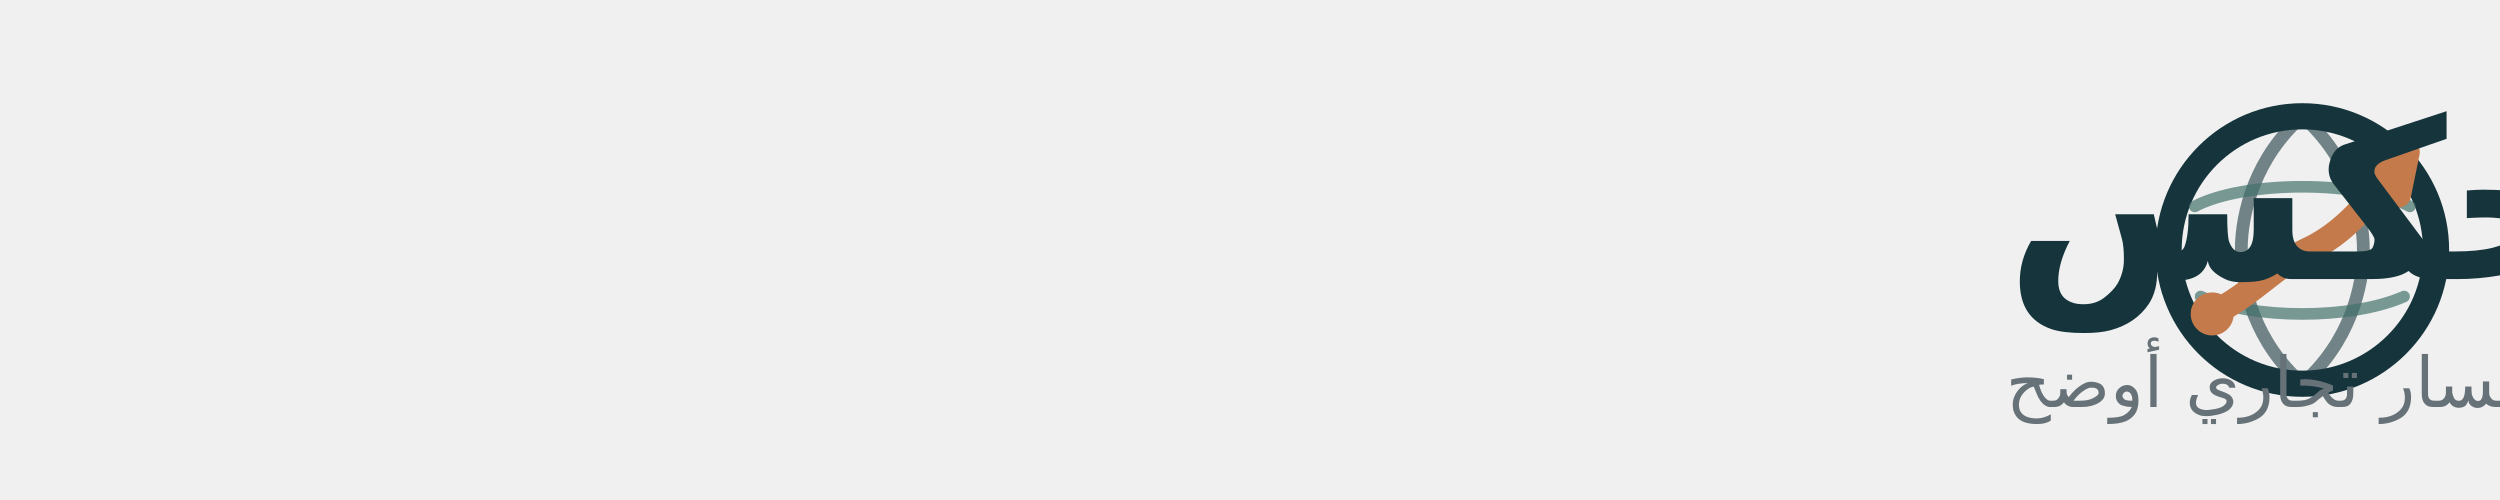
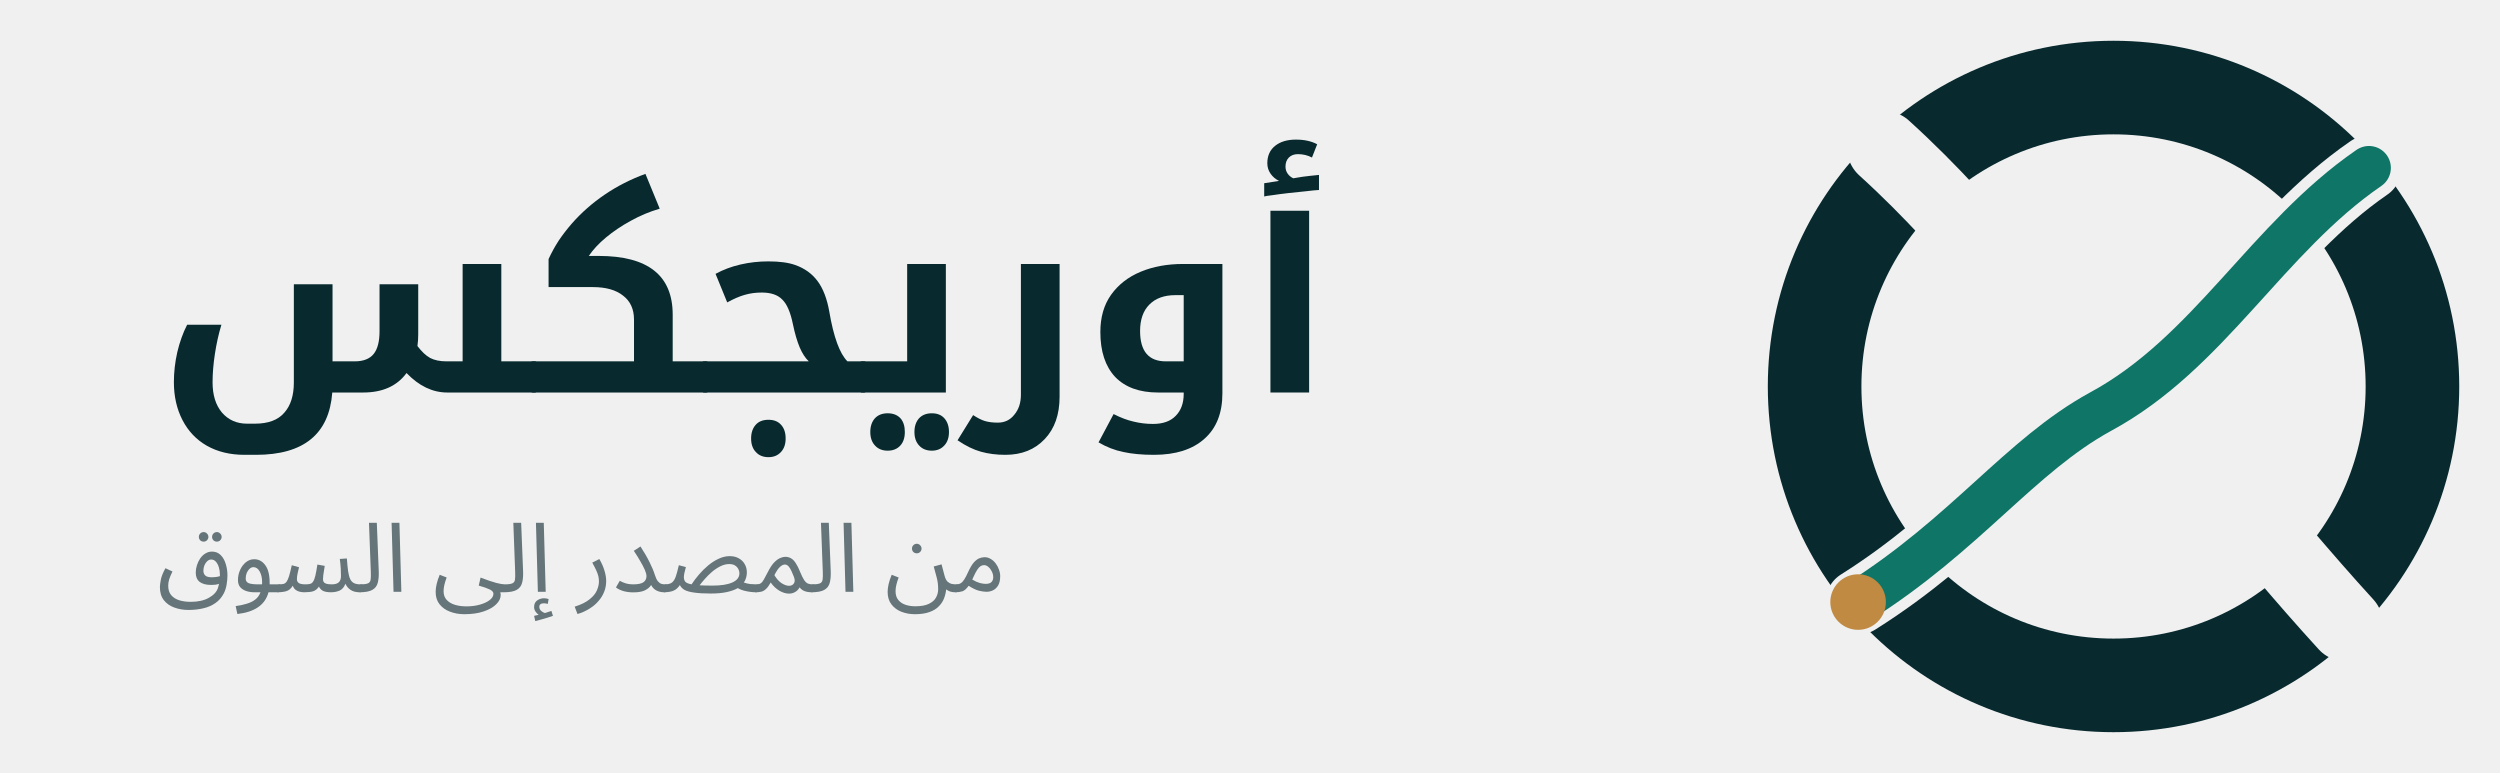
- <svg xmlns="http://www.w3.org/2000/svg" viewBox="0 0 430 86" role="img" aria-labelledby="title desc">
-   <g transform="translate(364 11)">
-     <g fill="none" stroke-linecap="round" stroke-linejoin="round">
-       <circle cx="32" cy="32" r="23" stroke="#15343B" stroke-width="4.5" />
-       <path d="M32 9c-8 7-10.5 16.5-10.5 23S24 48 32 55c8-7 10.5-16.5 10.5-23S40 16 32 9Z" stroke="#15343B" stroke-width="2.2" opacity=".58" />
-       <path d="M13.5 24.5C22 20 42 20 50.5 24.5M14.5 40c9 4 26 4 35 0" stroke="#3F6F68" stroke-width="2" opacity=".68" />
-       <path d="M16.5 43C23.5 39.5 27.5 34.5 33 32c6-2.8 10.8-8.1 16-16" stroke="#C47A4A" stroke-width="4.4" />
-       <path d="M42.8 16.8 50 15.2 48.5 22.5" stroke="#C47A4A" stroke-width="4.4" />
-     </g>
-     <circle cx="16.5" cy="43" r="3.7" fill="#C47A4A" />
+ <svg xmlns="http://www.w3.org/2000/svg" viewBox="0 0 414 128" role="img" aria-label="أوريجكس من المصدر إلى السوق" version="1.1" id="svg23">
+   <defs id="defs27" />
+   <g transform="translate(286)">
+     <defs>
+       <mask id="v12-origex-logo-ar-color-svg" maskUnits="userSpaceOnUse" x="0" y="0" width="128" height="128">
+         <rect width="128" height="128" fill="white" />
+         <path d="M26 24.5C42.2 39.2 49.8 52.2 63.3 62.3C77.6 72.7 87.5 87 102.5 103.4" fill="none" stroke="black" stroke-width="12.25" stroke-linecap="round" />
+         <path d="M21.7 99.7C39.5 88.5 48.5 75.5 61.8 68.2C79.8 58.5 89.4 39.4 106.3 27.8" fill="none" stroke="black" stroke-width="10.75" stroke-linecap="round" />
+       </mask>
+     </defs>
+     <circle cx="64" cy="64" r="49.5" fill="none" stroke="#082A2F" stroke-width="15.5" mask="url(#v12-origex-logo-ar-color-svg)" />
+     <path d="M21.7 99.7C39.5 88.5 48.5 75.5 61.8 68.2C79.8 58.5 89.4 39.4 106.3 27.8" fill="none" stroke="#0E7567" stroke-width="7.25" stroke-linecap="round" />
+     <circle cx="21.7" cy="99.7" r="4.6" fill="#C18A42" />
  </g>
-   <text x="345" y="48" text-anchor="end" direction="rtl" unicode-bidi="plaintext" fill="#15343B" font-family="Tajawal, Arial, sans-serif" font-size="38" font-weight="800">أوريجكس</text>
-   <text x="345" y="70" text-anchor="end" direction="rtl" unicode-bidi="plaintext" fill="#667278" font-family="Tajawal, Arial, sans-serif" font-size="12" font-weight="500">من المصدر إلى السوق، بمسار تجاري أوضح</text>
+   <g aria-label="أوريجكس" id="text19" style="fill:#082a2f">
+     <path d="m 210.384,34.9 h 6.407 V 65 h -6.407 z" id="path31" />
+     <path d="m 209.352,30.342 2.451,-0.387 q -0.86,-0.43 -1.376,-1.161 -0.559,-0.774 -0.559,-1.763 0,-1.849 1.29,-2.881 1.29,-1.032 3.44,-1.032 2.107,0 3.526,0.774 l -0.86,2.193 q -1.075,-0.559 -2.322,-0.559 -0.946,0 -1.505,0.559 -0.559,0.559 -0.559,1.505 0,0.688 0.387,1.204 0.344,0.473 0.903,0.731 1.677,-0.301 2.623,-0.387 0.989,-0.129 1.634,-0.172 v 2.494 q -0.774,0.043 -2.193,0.215 -1.376,0.129 -2.881,0.301 -1.505,0.172 -2.623,0.344 -1.118,0.129 -1.376,0.215 z" id="path33" />
+     <path d="m 191.077,75.32 q -2.924,0 -5.074,-0.473 -2.107,-0.43 -4.085,-1.591 l 2.494,-4.687 q 1.763,0.903 3.311,1.247 1.548,0.387 3.225,0.387 2.451,0 3.741,-1.333 1.333,-1.333 1.333,-3.655 V 65 h -4.257 q -4.601,0 -7.095,-2.58 -2.451,-2.623 -2.451,-7.439 0,-3.655 1.763,-6.149 1.806,-2.537 4.902,-3.827 3.096,-1.29 7.009,-1.29 h 6.536 v 21.414 q 0,4.902 -2.967,7.525 -2.967,2.666 -8.385,2.666 z m 4.945,-15.48 V 48.875 h -1.376 q -2.752,0 -4.3,1.548 -1.548,1.548 -1.548,4.386 0,5.031 4.257,5.031 z" id="path35" />
+     <path d="m 166.481,75.32 q -2.193,0 -4.042,-0.516 -1.849,-0.516 -3.87,-1.892 l 2.58,-4.171 q 1.118,0.731 1.978,0.989 0.903,0.258 2.107,0.258 1.72,0 2.752,-1.333 1.075,-1.29 1.075,-3.268 V 43.715 h 6.407 v 21.973 q 0,4.429 -2.451,7.009 -2.451,2.623 -6.536,2.623 z" id="path37" />
+     <path d="m 142.702,65 q -0.215,0 -0.215,-0.215 v -4.773 q 0,-0.172 0.215,-0.172 h 7.525 V 43.715 h 6.407 V 65 Z" id="path39" />
+     <path d="m 147.002,74.632 q -1.333,0 -2.107,-0.86 -0.774,-0.817 -0.774,-2.236 0,-1.419 0.774,-2.279 0.774,-0.817 2.107,-0.817 1.333,0 2.107,0.817 0.731,0.817 0.731,2.279 0,1.462 -0.774,2.279 -0.774,0.817 -2.064,0.817 z m 7.31,0 q -1.333,0 -2.107,-0.86 -0.774,-0.817 -0.774,-2.236 0,-1.419 0.774,-2.279 0.774,-0.817 2.107,-0.817 1.333,0 2.064,0.817 0.774,0.86 0.774,2.279 0,1.419 -0.774,2.236 -0.774,0.86 -2.064,0.86 z" id="path41" />
+     <path d="m 116.558,65 q -0.215,0 -0.215,-0.215 v -4.773 q 0,-0.172 0.215,-0.172 h 17.372 q -0.86,-0.817 -1.505,-2.322 -0.645,-1.548 -1.118,-3.827 -0.602,-2.967 -1.763,-4.085 -1.118,-1.161 -3.397,-1.161 -1.505,0 -2.838,0.387 -1.333,0.387 -2.881,1.247 l -1.935,-4.73 q 1.892,-1.032 4.128,-1.548 2.236,-0.516 4.601,-0.516 2.795,0 4.472,0.602 2.322,0.817 3.698,2.666 1.376,1.849 1.935,5.031 1.075,6.321 3.01,8.256 h 2.795 q 0.215,0 0.215,0.172 v 4.773 q 0,0.215 -0.215,0.215 z" id="path43" />
+     <path d="m 127.265,75.707 q -1.333,0 -2.107,-0.86 -0.774,-0.817 -0.774,-2.236 0,-1.419 0.774,-2.279 0.731,-0.817 2.107,-0.817 1.333,0 2.064,0.817 0.774,0.817 0.774,2.279 0,1.419 -0.774,2.236 -0.774,0.86 -2.064,0.86 z" id="path45" />
+     <path d="m 88.178,65 q -0.215,0 -0.215,-0.215 v -4.773 q 0,-0.172 0.215,-0.172 h 16.813 v -6.923 q 0,-2.58 -1.806,-3.956 -1.763,-1.419 -5.031,-1.419 h -7.31 v -4.644 q 0.731,-1.591 1.677,-3.053 0.989,-1.462 2.15,-2.795 2.365,-2.709 5.461,-4.816 3.096,-2.107 6.751,-3.44 l 2.365,5.762 q -2.494,0.731 -4.816,2.021 -2.279,1.247 -4.085,2.752 -1.806,1.505 -2.838,3.053 h 1.634 q 12.255,0 12.255,9.718 v 7.74 h 5.59 q 0.215,0 0.215,0.172 v 4.773 q 0,0.215 -0.215,0.215 z" id="path47" />
+     <path d="M 74.074,65 Q 70.419,65 67.323,61.775 64.958,65 60.142,65 H 55.025 Q 54.251,75.32 42.383,75.32 h -1.892 q -3.569,0 -6.235,-1.505 -2.623,-1.505 -4.042,-4.257 -1.419,-2.752 -1.419,-6.278 0,-2.451 0.559,-4.945 0.602,-2.537 1.634,-4.558 h 5.676 q -0.688,2.279 -1.075,4.816 -0.387,2.537 -0.387,4.73 0,3.139 1.548,4.988 1.591,1.849 4.171,1.849 h 1.29 q 3.311,0 4.859,-1.806 1.591,-1.763 1.591,-5.031 V 47.069 h 6.407 V 59.84 h 3.655 q 2.15,0 3.139,-1.204 0.989,-1.204 0.989,-3.784 v -7.783 h 6.407 v 8.299 q 0,1.032 -0.129,1.935 1.075,1.419 2.107,1.978 1.075,0.559 2.709,0.559 h 2.666 V 43.715 h 6.407 V 59.84 h 5.59 q 0.215,0 0.215,0.172 v 4.773 Q 88.823,65 88.608,65 Z" id="path49" />
+   </g>
+   <g aria-label="من المصدر إلى السوق" id="text21" style="fill:#657579">
+     <path d="m 158.192,98.08 0.16,-1.312 q 0.448,0 0.752,-0.192 0.304,-0.192 0.592,-0.64 0.288,-0.448 0.624,-1.2 0.464,-1.024 0.912,-1.552 0.464,-0.528 0.912,-0.72 0.464,-0.192 0.912,-0.192 0.544,0 1.008,0.288 0.464,0.272 0.816,0.736 0.352,0.464 0.544,1.024 0.208,0.544 0.208,1.088 0,0.96 -0.336,1.536 -0.336,0.56 -0.864,0.816 -0.512,0.24 -1.072,0.24 -0.464,0 -1.184,-0.16 -0.704,-0.16 -1.776,-0.832 -0.512,0.736 -1.024,0.912 -0.512,0.16 -1.184,0.16 z m 2.992,-2.496 q -0.096,0.208 -0.176,0.4 0.688,0.4 1.248,0.56 0.576,0.144 0.96,0.144 0.688,0 0.976,-0.304 0.288,-0.304 0.288,-0.8 0,-0.464 -0.224,-0.928 -0.224,-0.464 -0.576,-0.768 -0.336,-0.304 -0.72,-0.304 -0.288,0 -0.56,0.16 -0.272,0.16 -0.56,0.592 -0.288,0.432 -0.656,1.248 z" id="path52" />
+     <path d="m 146.992,98.016 q 0,-0.576 0.16,-1.28 0.16,-0.704 0.512,-1.552 l 1.152,0.448 q -0.256,0.672 -0.384,1.232 -0.128,0.56 -0.128,1.04 0,0.88 0.432,1.424 0.448,0.56 1.184,0.816 0.752,0.256 1.648,0.256 1.456,0 2.272,-0.416 0.832,-0.4 1.168,-1.04 0.352,-0.64 0.352,-1.36 0,-1.056 -0.24,-1.936 -0.224,-0.896 -0.496,-1.84 l 1.296,-0.352 q 0.256,0.912 0.352,1.328 0.112,0.4 0.176,0.656 0.176,0.592 0.464,0.88 0.288,0.272 0.656,0.368 0.384,0.08 0.784,0.08 0.336,0 0.48,0.192 0.16,0.176 0.16,0.432 0,0.256 -0.224,0.48 -0.224,0.208 -0.576,0.208 -0.496,0 -0.88,-0.128 -0.368,-0.144 -0.624,-0.352 -0.08,0.784 -0.368,1.52 -0.288,0.736 -0.88,1.312 -0.576,0.592 -1.536,0.928 -0.96,0.352 -2.384,0.352 -1.2,0 -2.24,-0.4 -1.024,-0.4 -1.664,-1.232 -0.624,-0.816 -0.624,-2.064 z m 4.832,-6.384 q -0.336,0 -0.576,-0.224 -0.224,-0.24 -0.224,-0.56 0,-0.32 0.224,-0.56 0.24,-0.24 0.576,-0.24 0.32,0 0.544,0.24 0.24,0.24 0.24,0.56 0,0.32 -0.24,0.56 -0.224,0.224 -0.544,0.224 z" id="path54" />
+     <path d="m 140.016,98 -0.32,-11.424 h 1.296 l 0.32,11.424 z" id="path56" />
+     <path d="m 134.384,98.08 0.144,-1.312 q 0.912,0 1.28,-0.176 0.368,-0.176 0.416,-0.624 0.064,-0.448 0.032,-1.248 l -0.304,-8.144 h 1.296 l 0.32,8 q 0.048,1.136 -0.16,1.92 -0.192,0.784 -0.896,1.184 -0.688,0.4 -2.128,0.4 z" id="path58" />
+     <path d="m 125.136,98.08 0.16,-1.312 q 0.448,0 0.704,-0.192 0.272,-0.192 0.512,-0.64 0.256,-0.448 0.64,-1.2 0.512,-1.024 1.024,-1.568 0.528,-0.544 1.008,-0.752 0.48,-0.208 0.848,-0.208 0.528,0 0.944,0.24 0.416,0.224 0.784,0.784 0.368,0.544 0.752,1.504 0.368,0.88 0.656,1.328 0.304,0.432 0.624,0.576 0.336,0.128 0.752,0.128 0.336,0 0.48,0.192 0.16,0.176 0.16,0.432 0,0.256 -0.224,0.48 -0.224,0.208 -0.576,0.208 -0.624,0 -1.152,-0.192 -0.512,-0.208 -0.816,-0.624 -0.304,0.544 -0.768,0.784 -0.448,0.256 -0.976,0.256 -0.784,0 -1.632,-0.496 -0.832,-0.512 -1.408,-1.344 -0.416,0.736 -0.8,1.088 -0.368,0.336 -0.768,0.432 -0.4,0.096 -0.928,0.096 z m 3.104,-2.832 q 0.544,0.912 1.216,1.344 0.672,0.416 1.2,0.416 0.56,0 0.816,-0.4 0.272,-0.4 -0.016,-1.12 -0.192,-0.48 -0.4,-0.944 -0.208,-0.464 -0.48,-0.768 -0.272,-0.304 -0.64,-0.288 -0.352,0.016 -0.768,0.384 -0.416,0.368 -0.928,1.376 z" id="path60" />
+     <path d="m 117.696,98.288 q -1.712,0 -2.768,-0.16 -1.04,-0.144 -1.584,-0.448 -0.544,-0.32 -0.752,-0.8 -0.384,0.56 -0.816,0.816 -0.416,0.24 -0.88,0.304 -0.448,0.08 -0.944,0.08 l 0.16,-1.312 q 0.752,0 1.152,-0.288 0.4,-0.304 0.64,-0.992 0.24,-0.688 0.512,-1.888 l 1.168,0.304 q -0.16,0.56 -0.256,1.008 -0.08,0.448 -0.08,0.672 0,0.448 0.24,0.752 0.256,0.288 1.04,0.432 0.512,-0.8 1.216,-1.616 0.704,-0.832 1.536,-1.52 0.832,-0.688 1.728,-1.104 0.912,-0.432 1.84,-0.432 0.88,0 1.504,0.368 0.64,0.352 0.976,0.96 0.352,0.608 0.352,1.376 0,0.448 -0.128,0.88 -0.112,0.416 -0.368,0.784 0.528,0.192 1.072,0.256 0.56,0.048 1.04,0.048 0.336,0 0.48,0.192 0.16,0.176 0.16,0.432 0,0.256 -0.224,0.48 -0.224,0.208 -0.576,0.208 -0.352,0 -0.88,-0.064 -0.512,-0.064 -1.072,-0.208 -0.544,-0.144 -1.008,-0.416 -0.72,0.416 -1.824,0.656 -1.088,0.24 -2.656,0.24 z m 3.056,-4.88 q -0.72,0 -1.456,0.368 -0.72,0.352 -1.376,0.912 -0.656,0.56 -1.184,1.168 -0.528,0.592 -0.88,1.072 0.848,0.048 2.128,0.048 2.112,0 3.28,-0.512 1.184,-0.528 1.184,-1.536 0,-0.352 -0.176,-0.688 -0.176,-0.352 -0.544,-0.592 -0.368,-0.24 -0.976,-0.24 z" id="path62" />
+     <path d="m 104.88,96.768 q 1.184,0 1.68,-0.352 0.496,-0.368 0.496,-1.008 0,-0.416 -0.288,-1.072 -0.288,-0.656 -0.768,-1.456 -0.464,-0.816 -1.04,-1.664 l 1.104,-0.72 q 0.928,1.424 1.504,2.608 0.592,1.168 0.88,2.112 0.224,0.704 0.496,1.04 0.288,0.336 0.592,0.432 0.304,0.08 0.56,0.08 0.336,0 0.496,0.192 0.16,0.176 0.16,0.432 0,0.256 -0.224,0.48 -0.224,0.208 -0.576,0.208 -0.624,0 -1.2,-0.272 -0.576,-0.272 -0.928,-0.928 -0.32,0.528 -1.024,0.88 -0.688,0.336 -1.92,0.336 -0.88,0 -1.632,-0.208 -0.752,-0.224 -1.248,-0.608 l 0.64,-1.104 q 0.32,0.208 0.896,0.4 0.576,0.192 1.344,0.192 z" id="path64" />
+     <path d="m 95.632,101.68 -0.464,-1.216 q 1.616,-0.512 2.48,-1.232 0.88,-0.704 1.2,-1.472 0.336,-0.768 0.336,-1.472 0,-0.448 -0.096,-0.864 -0.096,-0.416 -0.336,-0.944 -0.24,-0.528 -0.672,-1.312 l 1.168,-0.592 q 0.608,1.04 0.864,1.968 0.272,0.928 0.272,1.632 0,1.008 -0.336,1.824 -0.32,0.816 -0.864,1.44 -0.528,0.64 -1.168,1.088 -0.624,0.448 -1.264,0.736 -0.624,0.288 -1.12,0.416 z" id="path66" />
+     <path d="m 89.072,98 -0.32,-11.424 h 1.296 l 0.32,11.424 z m -0.432,4.848 -0.192,-0.864 q 0.24,-0.048 0.416,-0.096 0.176,-0.048 0.336,-0.08 -0.304,-0.208 -0.528,-0.544 -0.224,-0.336 -0.224,-0.736 0,-0.72 0.496,-1.088 0.512,-0.368 1.152,-0.368 0.368,0 0.752,0.128 l -0.128,0.8 q -0.16,-0.032 -0.304,-0.064 -0.144,-0.032 -0.32,-0.032 -0.784,0 -0.784,0.576 0,0.416 0.304,0.688 0.32,0.272 0.624,0.352 0.608,-0.176 1.072,-0.352 l 0.256,0.816 q -0.384,0.144 -0.912,0.304 -0.512,0.16 -1.04,0.304 -0.528,0.144 -0.976,0.256 z" id="path68" />
+     <path d="m 83.44,98.08 0.144,-1.312 q 0.912,0 1.28,-0.176 0.368,-0.176 0.416,-0.624 0.064,-0.448 0.032,-1.248 l -0.304,-8.144 h 1.296 l 0.32,8 q 0.048,1.136 -0.16,1.92 -0.192,0.784 -0.896,1.184 -0.688,0.4 -2.128,0.4 z m -11.296,-0.064 q 0,-0.576 0.16,-1.28 0.16,-0.704 0.512,-1.552 l 1.152,0.448 q -0.256,0.672 -0.384,1.232 -0.128,0.56 -0.128,1.04 0,0.88 0.512,1.44 0.528,0.56 1.376,0.816 0.864,0.256 1.888,0.256 1.232,0 2.24,-0.288 1.024,-0.288 1.632,-0.768 0.608,-0.464 0.608,-1.04 0,-0.416 -0.64,-0.72 -0.64,-0.304 -1.792,-0.624 l 0.304,-1.328 q 1.664,0.64 2.592,0.88 0.928,0.24 1.424,0.24 0.336,0 0.48,0.192 0.16,0.176 0.16,0.432 0,0.256 -0.224,0.48 -0.224,0.208 -0.576,0.208 h -0.592 q 0.032,0.144 0.048,0.224 0.016,0.096 0.016,0.24 0,0.784 -0.72,1.504 -0.72,0.736 -2.08,1.2 -1.344,0.464 -3.232,0.464 -1.264,0 -2.352,-0.416 -1.072,-0.4 -1.728,-1.216 -0.656,-0.816 -0.656,-2.064 z" id="path70" />
+     <path d="m 65.168,98 -0.32,-11.424 h 1.296 l 0.32,11.424 z" id="path72" />
+     <path d="m 59.536,98.08 0.144,-1.312 q 0.912,0 1.28,-0.176 0.368,-0.176 0.416,-0.624 0.064,-0.448 0.032,-1.248 l -0.304,-8.144 h 1.296 l 0.32,8 q 0.048,1.136 -0.16,1.92 -0.192,0.784 -0.896,1.184 -0.688,0.4 -2.128,0.4 z" id="path74" />
+     <path d="m 45.936,98.08 0.16,-1.312 q 0.512,0 0.832,-0.064 0.32,-0.08 0.528,-0.368 0.224,-0.304 0.416,-0.944 0.192,-0.64 0.448,-1.792 l 1.2,0.336 q -0.096,0.4 -0.224,0.96 -0.128,0.56 -0.128,1.024 0,0.4 0.304,0.624 0.304,0.224 1.104,0.224 0.48,0 0.784,-0.08 0.304,-0.08 0.496,-0.384 0.208,-0.304 0.368,-0.976 0.16,-0.672 0.336,-1.84 l 1.216,0.224 q -0.048,0.288 -0.112,0.704 -0.064,0.416 -0.128,0.832 -0.048,0.4 -0.048,0.672 0,0.224 0.096,0.432 0.112,0.192 0.416,0.304 0.32,0.112 0.944,0.112 0.8,0 1.152,-0.336 0.368,-0.336 0.368,-1.024 0,-0.56 -0.032,-1.2 -0.032,-0.656 -0.16,-1.648 l 1.168,-0.08 q 0.096,1.296 0.208,2.128 0.128,0.832 0.352,1.312 0.24,0.464 0.64,0.656 0.4,0.192 1.056,0.192 0.336,0 0.48,0.192 0.16,0.176 0.16,0.432 0,0.256 -0.224,0.48 -0.224,0.208 -0.576,0.208 -0.896,0 -1.488,-0.4 -0.576,-0.4 -0.848,-1.008 -0.32,0.848 -0.976,1.136 -0.64,0.272 -1.424,0.272 -0.816,0 -1.296,-0.224 -0.464,-0.24 -0.688,-0.72 -0.384,0.576 -0.928,0.768 -0.528,0.176 -1.504,0.176 -0.336,0 -0.72,-0.08 -0.368,-0.08 -0.688,-0.304 -0.32,-0.24 -0.496,-0.704 -0.416,0.704 -1.04,0.896 -0.608,0.192 -1.504,0.192 z" id="path76" />
+     <path d="m 39.312,101.68 -0.288,-1.312 q 0.992,-0.128 1.808,-0.384 0.832,-0.24 1.424,-0.688 0.592,-0.448 0.88,-1.216 h -1.024 q -0.72,0 -1.344,-0.208 -0.608,-0.208 -0.992,-0.64 -0.368,-0.448 -0.368,-1.168 0,-0.896 0.352,-1.68 0.352,-0.784 0.96,-1.28 0.624,-0.496 1.376,-0.496 1.104,0 1.824,0.976 0.736,0.96 0.736,2.96 0,0.112 0,0.224 h 1.44 q 0.336,0 0.48,0.192 0.16,0.176 0.16,0.432 0,0.256 -0.224,0.48 -0.224,0.208 -0.576,0.208 h -1.472 q -0.816,3.104 -5.152,3.6 z m 3.408,-4.912 h 0.672 q 0.016,-0.16 0.016,-0.32 0,-1.088 -0.4,-1.808 -0.4,-0.72 -1.04,-0.72 -0.336,0 -0.624,0.256 -0.288,0.256 -0.48,0.688 -0.176,0.432 -0.176,0.944 0,0.56 0.496,0.768 0.512,0.192 1.536,0.192 z" id="path78" />
+     <path d="m 31.216,101.008 q -1.264,0 -2.352,-0.4 -1.072,-0.384 -1.728,-1.216 -0.656,-0.832 -0.656,-2.176 0,-0.368 0.144,-1.168 0.144,-0.816 0.768,-1.952 l 1.168,0.544 q -0.368,0.752 -0.544,1.296 -0.16,0.544 -0.16,1.04 0,1.008 0.496,1.584 0.512,0.592 1.344,0.848 0.848,0.256 1.872,0.256 1.856,0 3.024,-0.672 1.184,-0.656 1.504,-1.632 0.096,-0.32 0.176,-0.672 -0.304,0.096 -0.64,0.144 -0.336,0.032 -0.672,0.032 -1.216,0 -1.888,-0.496 -0.656,-0.512 -0.656,-1.536 0,-0.608 0.192,-1.216 0.192,-0.624 0.544,-1.136 0.352,-0.512 0.848,-0.816 0.496,-0.32 1.104,-0.32 0.864,0 1.424,0.56 0.576,0.56 0.848,1.472 0.288,0.896 0.288,1.904 0,0.784 -0.144,1.568 -0.128,0.768 -0.464,1.424 -0.512,0.992 -1.392,1.6 -0.864,0.608 -2,0.864 -1.136,0.272 -2.448,0.272 z m 2.464,-6.496 q 0,0.496 0.32,0.8 0.32,0.288 1.104,0.288 0.688,0 1.312,-0.192 0,-0.112 0,-0.224 0,-0.672 -0.176,-1.248 -0.176,-0.576 -0.496,-0.928 -0.32,-0.352 -0.768,-0.352 -0.368,0 -0.672,0.288 -0.288,0.272 -0.464,0.704 -0.16,0.432 -0.16,0.864 z m 2.24,-4.816 q -0.336,0 -0.576,-0.224 -0.224,-0.24 -0.224,-0.56 0,-0.32 0.224,-0.56 0.24,-0.24 0.576,-0.24 0.32,0 0.544,0.24 0.24,0.24 0.24,0.56 0,0.32 -0.24,0.56 -0.224,0.224 -0.544,0.224 z m -2.192,0 q -0.336,0 -0.576,-0.224 -0.224,-0.24 -0.224,-0.56 0,-0.32 0.224,-0.56 0.24,-0.24 0.576,-0.24 0.32,0 0.544,0.24 0.24,0.24 0.24,0.56 0,0.32 -0.24,0.56 -0.224,0.224 -0.544,0.224 z" id="path80" />
+   </g>
</svg>
